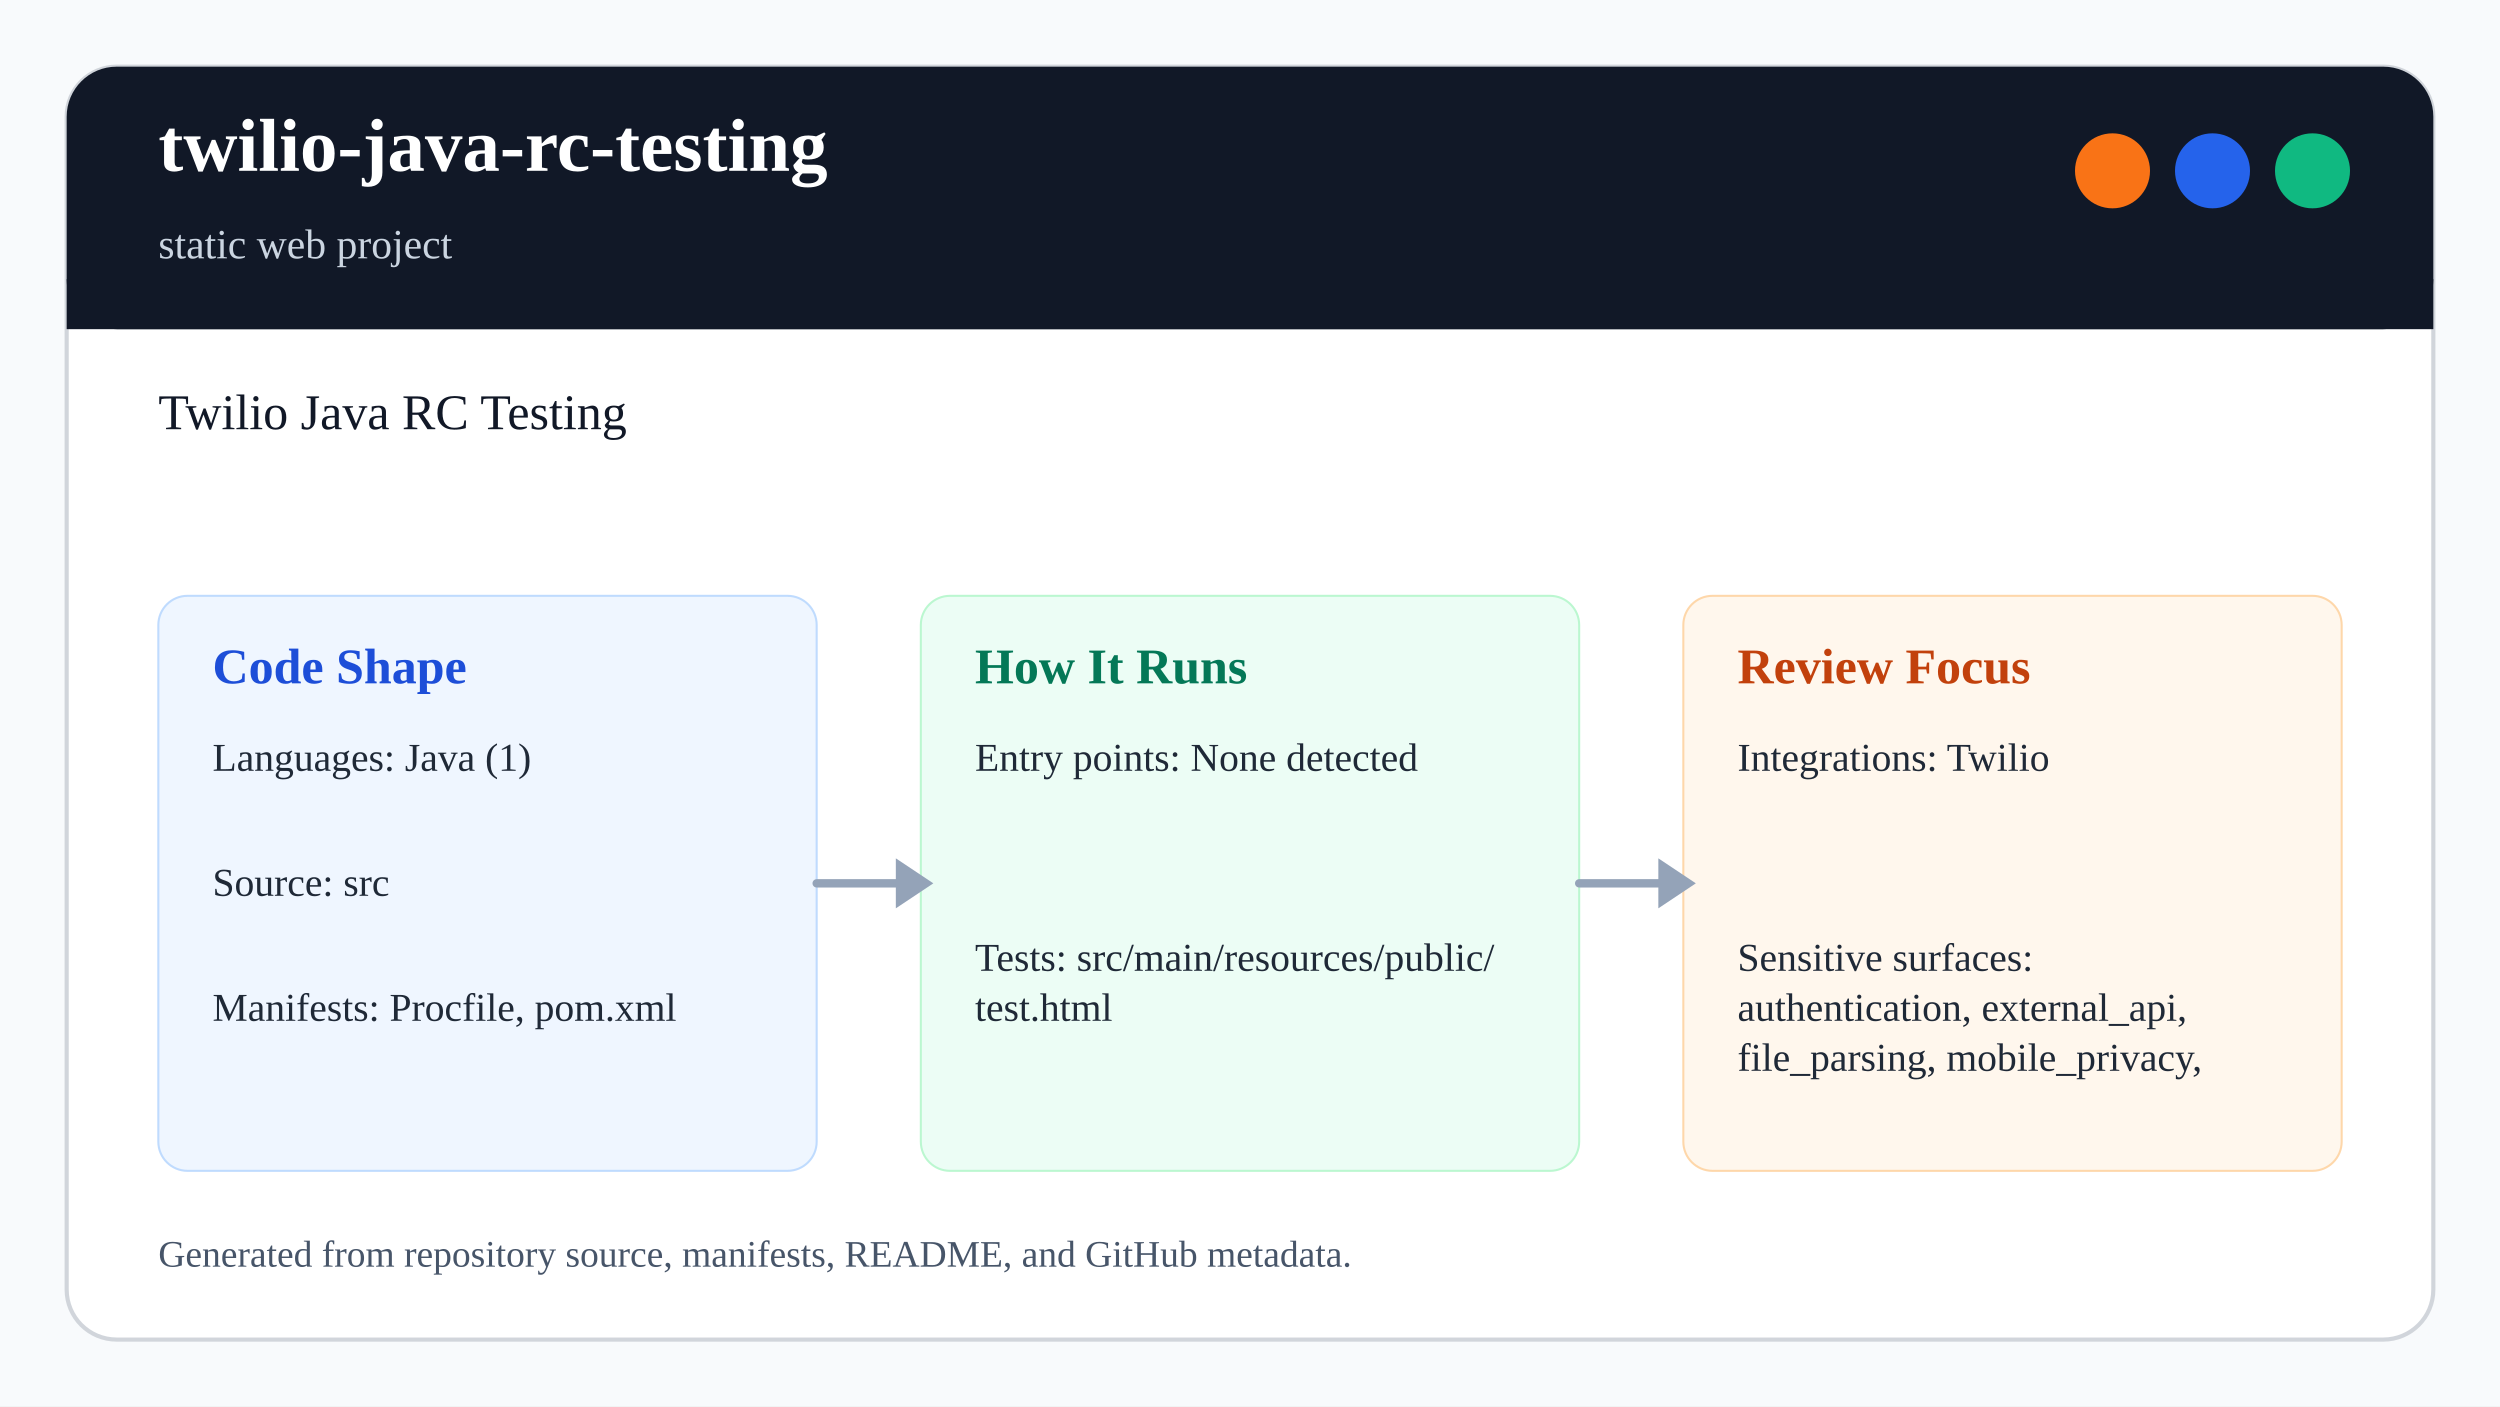
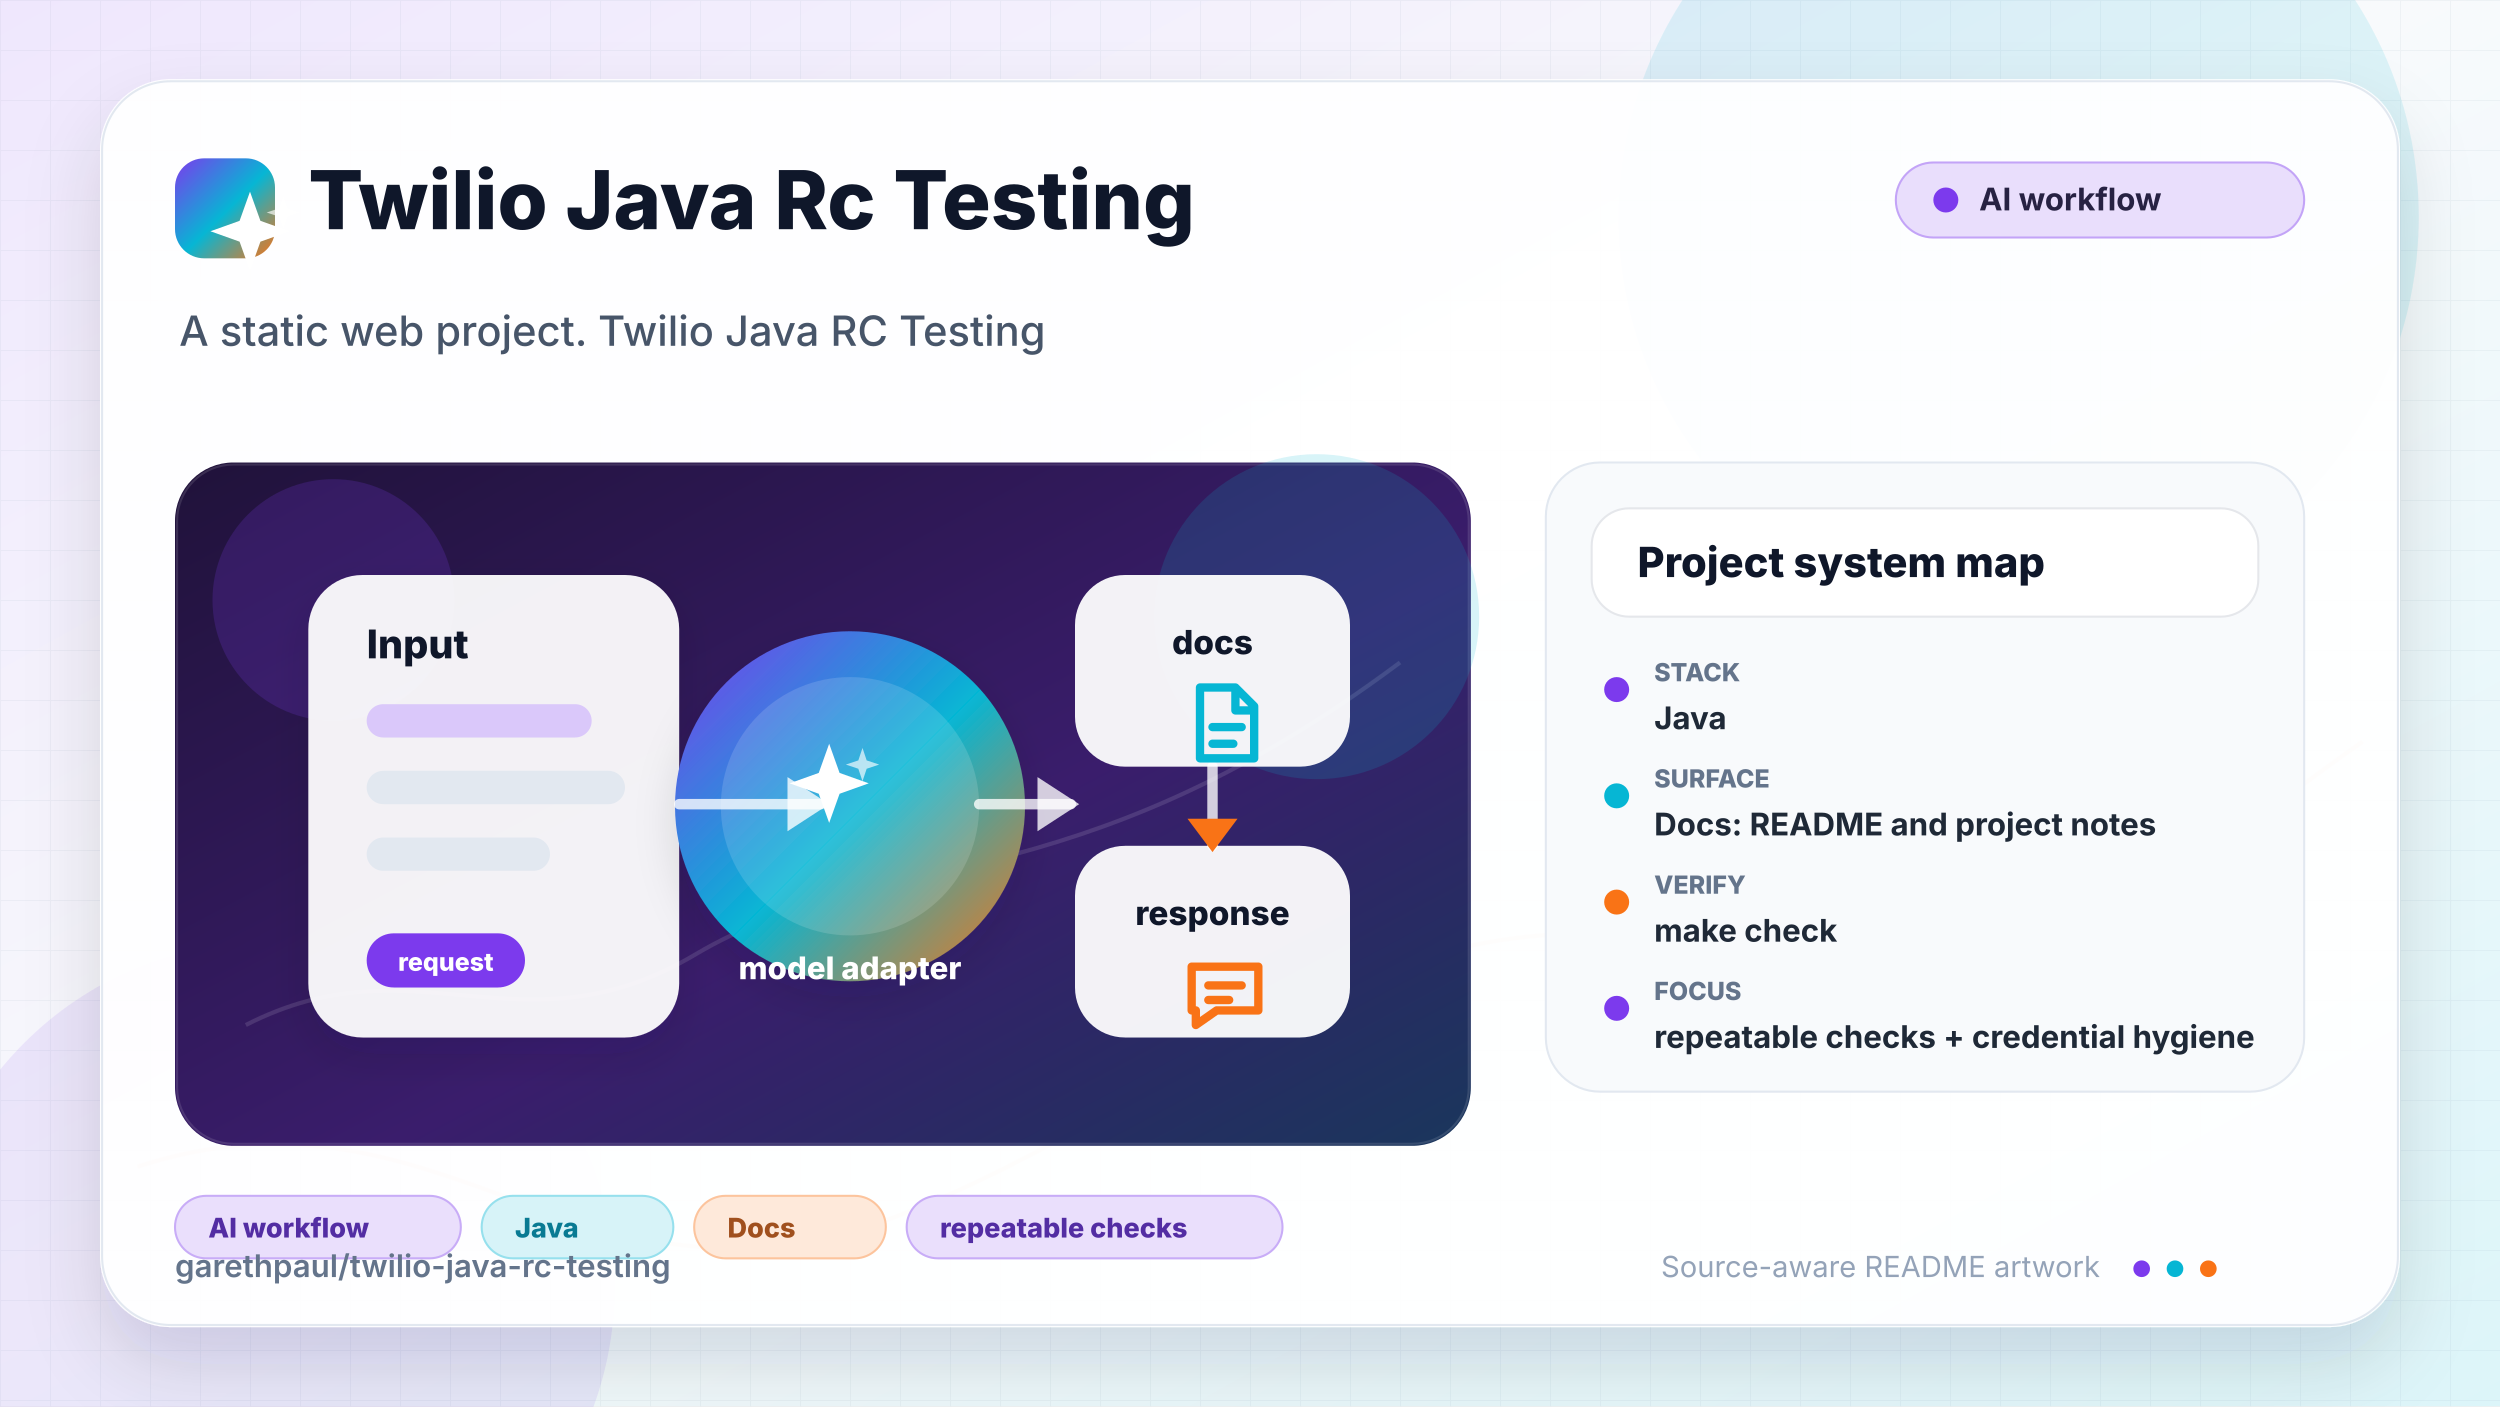
- <svg xmlns="http://www.w3.org/2000/svg" width="1200" height="675" viewBox="0 0 1200 675" role="img" aria-labelledby="title desc">
-   <rect width="1200" height="675" fill="#f8fafc" />
-   <rect x="32" y="32" width="1136" height="611" rx="24" fill="#ffffff" stroke="#d1d5db" stroke-width="2" />
-   <rect x="32" y="32" width="1136" height="126" rx="24" fill="#111827" />
-   <path d="M32 134h1136v24H32z" fill="#111827" />
-   <circle cx="1062" cy="82" r="18" fill="#2563eb" />
-   <circle cx="1110" cy="82" r="18" fill="#10b981" />
-   <circle cx="1014" cy="82" r="18" fill="#f97316" />
-   <text x="76" y="82" font-size="36" fill="#ffffff" font-weight="700">twilio-java-rc-testing</text>
-   <text x="76" y="124" font-size="20" fill="#cbd5e1">static web project</text>
-   <text x="76" y="206" font-size="24" fill="#111827">Twilio Java RC Testing</text>
-   <rect x="76" y="286" width="316" height="276" rx="14" fill="#eff6ff" stroke="#bfdbfe" />
-   <text x="102" y="328" font-size="24" font-weight="700" fill="#1d4ed8">Code Shape</text>
-   <text x="102" y="370" font-size="19" fill="#1f2937">Languages: Java (1)</text>
-   <text x="102" y="430" font-size="19" fill="#1f2937">Source: src</text>
-   <text x="102" y="490" font-size="19" fill="#1f2937">Manifests: Procfile, pom.xml</text>
-   <rect x="442" y="286" width="316" height="276" rx="14" fill="#ecfdf5" stroke="#bbf7d0" />
-   <text x="468" y="328" font-size="24" font-weight="700" fill="#047857">How It Runs</text>
-   <text x="468" y="370" font-size="19" fill="#1f2937">Entry points: None detected</text>
-   <text x="468" y="466" font-size="19" fill="#1f2937">Tests: src/main/resources/public/</text>
-   <text x="468" y="490" font-size="19" fill="#1f2937">test.html</text>
-   <rect x="808" y="286" width="316" height="276" rx="14" fill="#fff7ed" stroke="#fed7aa" />
-   <text x="834" y="328" font-size="24" font-weight="700" fill="#c2410c">Review Focus</text>
-   <text x="834" y="370" font-size="19" fill="#1f2937">Integrations: Twilio</text>
-   <text x="834" y="466" font-size="19" fill="#1f2937">Sensitive surfaces:</text>
-   <text x="834" y="490" font-size="19" fill="#1f2937">authentication, external_api,</text>
-   <text x="834" y="514" font-size="19" fill="#1f2937">file_parsing, mobile_privacy,</text>
-   <path d="M392 424h50" stroke="#94a3b8" stroke-width="4" stroke-linecap="round" />
-   <path d="M430 412l18 12-18 12z" fill="#94a3b8" />
-   <path d="M758 424h50" stroke="#94a3b8" stroke-width="4" stroke-linecap="round" />
-   <path d="M796 412l18 12-18 12z" fill="#94a3b8" />
-   <text x="76" y="608" font-size="18" fill="#475569">Generated from repository source, manifests, README, and GitHub metadata.</text>
+ <svg xmlns="http://www.w3.org/2000/svg" width="1200" height="675" viewBox="0 0 1200 675" role="img" aria-labelledby="p19yeh0b-title p19yeh0b-desc">
+   <defs>
+     <linearGradient id="p19yeh0b-bg" x1="0" y1="0" x2="1" y2="1">
+       <stop offset="0%" stop-color="#efe7fd" />
+       <stop offset="48%" stop-color="#f8fafc" />
+       <stop offset="100%" stop-color="#dcf5f9" />
+     </linearGradient>
+     <linearGradient id="p19yeh0b-stage" x1="0" y1="0" x2="1" y2="1">
+       <stop offset="0%" stop-color="#20123a" />
+       <stop offset="58%" stop-color="#3a1d6c" />
+       <stop offset="100%" stop-color="#1a365c" />
+     </linearGradient>
+     <linearGradient id="p19yeh0b-accent" x1="0" y1="0" x2="1" y2="1">
+       <stop offset="0%" stop-color="#7c3aed" />
+       <stop offset="52%" stop-color="#06b6d4" />
+       <stop offset="100%" stop-color="#f97316" />
+     </linearGradient>
+     <linearGradient id="p19yeh0b-soft" x1="0" y1="0" x2="1" y2="1">
+       <stop offset="0%" stop-color="#e0d0fb" />
+       <stop offset="100%" stop-color="#fee0cc" />
+     </linearGradient>
+     <filter id="p19yeh0b-shadow" x="-20%" y="-20%" width="140%" height="150%">
+       <feDropShadow dx="0" dy="18" stdDeviation="18" flood-color="#0f172a" flood-opacity="0.14" />
+     </filter>
+     <filter id="p19yeh0b-miniShadow" x="-20%" y="-20%" width="140%" height="150%">
+       <feDropShadow dx="0" dy="8" stdDeviation="10" flood-color="#0f172a" flood-opacity="0.12" />
+     </filter>
+     <pattern id="p19yeh0b-grid" width="24" height="24" patternUnits="userSpaceOnUse">
+       <path d="M24 0H0v24" fill="none" stroke="#94a3b8" stroke-opacity="0.16" stroke-width="1" />
+     </pattern>
+     <style>
+       .label { font: 700 13px ui-sans-serif, system-ui, -apple-system, BlinkMacSystemFont, "Segoe UI", sans-serif; letter-spacing: 0; text-transform: uppercase; }
+       .body { font-family: ui-sans-serif, system-ui, -apple-system, BlinkMacSystemFont, "Segoe UI", sans-serif; letter-spacing: 0; }
+     </style>
+   </defs>
+   <rect width="1200" height="675" fill="url(#p19yeh0b-bg)" />
+   <rect width="1200" height="675" fill="url(#p19yeh0b-grid)" opacity="0.65" />
+   <circle cx="129" cy="618" r="166" fill="#7c3aed" opacity="0.10" />
+   <circle cx="969" cy="104" r="192" fill="#06b6d4" opacity="0.12" />
+   <path d="M66 560 C214 512 278 642 430 584 C576 528 676 408 838 462 C966 504 1034 426 1134 356" fill="none" stroke="#f97316" stroke-width="2" stroke-opacity="0.18" />
+   <rect x="48" y="38" width="1104" height="599" rx="34" fill="#ffffff" opacity="0.94" filter="url(#p19yeh0b-shadow)" />
+   <rect x="49" y="39" width="1102" height="597" rx="33" fill="none" stroke="#e2e8f0" stroke-width="1" />
+   <g class="body">
+     <rect x="84" y="76" width="48" height="48" rx="14" fill="url(#p19yeh0b-accent)" />
+     <path d="M22 2l5 14 14 5-14 5-5 14-5-14-14-5 14-5z" transform="translate(98 90)" fill="#ffffff" />
+     <path d="M38 4l2 6 6 2-6 2-2 6-2-6-6-2 6-2z" transform="translate(98 90)" fill="#ffffff" opacity="0.65" />
+     <text x="148" y="110" fill="#0f172a" font-size="39" font-weight="800">Twilio Java Rc Testing</text>
+     <rect x="910" y="78" width="196" height="36" rx="18" fill="#e9defc" stroke="#c3a4f7" />
+     <circle cx="934" cy="96" r="6" fill="#7c3aed" />
+     <text x="950" y="101" fill="#272243" font-size="15" font-weight="700">AI workflow</text>
+     <text x="86" y="166" fill="#475569" font-size="20" font-weight="500">A static web project. Twilio Java RC Testing</text>
+   </g>
+   <g transform="translate(84 222)">
+     <rect x="0" y="0" width="622" height="328" rx="28" fill="url(#p19yeh0b-stage)" />
+     <rect x="1" y="1" width="620" height="326" rx="27" fill="none" stroke="#ffffff" stroke-opacity="0.12" />
+     <path d="M34 270 C116 228 166 286 250 236 C338 184 430 214 588 96" fill="none" stroke="#ffffff" stroke-opacity="0.12" stroke-width="2" />
+     <circle cx="76" cy="66" r="58" fill="#7c3aed" opacity="0.20" />
+     <circle cx="548" cy="74" r="78" fill="#06b6d4" opacity="0.16" />
+     <g class="body">
+       <rect x="64" y="54" width="178" height="222" rx="26" fill="#ffffff" opacity="0.94" filter="url(#p19yeh0b-miniShadow)" />
+       <text x="92" y="94" fill="#0f172a" font-size="19" font-weight="800">Input</text>
+       <rect x="92" y="116" width="108" height="16" rx="8" fill="#dac8fa" />
+       <rect x="92" y="148" width="124" height="16" rx="8" fill="#e2e8f0" />
+       <rect x="92" y="180" width="88" height="16" rx="8" fill="#e2e8f0" />
+       <rect x="92" y="226" width="76" height="26" rx="13" fill="#7c3aed" />
+       <text x="130" y="244" fill="#ffffff" font-size="12" font-weight="800" text-anchor="middle">request</text>
+       <circle cx="324" cy="165" r="84" fill="url(#p19yeh0b-accent)" filter="url(#p19yeh0b-miniShadow)" />
+       <circle cx="324" cy="165" r="62" fill="#ffffff" opacity="0.14" />
+       <path d="M22 2l5 14 14 5-14 5-5 14-5-14-14-5 14-5z" transform="translate(292 133)" fill="#ffffff" />
+       <path d="M38 4l2 6 6 2-6 2-2 6-2-6-6-2 6-2z" transform="translate(292 133)" fill="#ffffff" opacity="0.65" />
+       <text x="324" y="248" fill="#ffffff" font-size="15" font-weight="800" text-anchor="middle">model adapter</text>
+       <rect x="432" y="54" width="132" height="92" rx="24" fill="#ffffff" opacity="0.94" />
+       <rect x="432" y="184" width="132" height="92" rx="24" fill="#ffffff" opacity="0.94" />
+       <text x="498" y="92" fill="#0f172a" font-size="16" font-weight="800" text-anchor="middle">docs</text>
+       <text x="498" y="222" fill="#0f172a" font-size="16" font-weight="800" text-anchor="middle">response</text>
+       <path d="M242 164h68 M386 164h44 M498 146v38" stroke="#ffffff" stroke-width="5" stroke-linecap="round" opacity="0.78" />
+       <path d="M294 151l20 13-20 13 M414 151l20 13-20 13" fill="#ffffff" opacity="0.78" />
+       <path d="M486 171l12 16 12-16" fill="#f97316" />
+       <path d="M10 4h17l9 9v25H10z M27 4v11h9 M16 23h14 M16 31h10" transform="translate(482 104)" stroke="#06b6d4" stroke-width="4" stroke-linecap="round" stroke-linejoin="round" fill="none" />
+       <path d="M6 10h32v21H18L8 38v-7H6z" transform="translate(482 232)" stroke="#f97316" stroke-width="4" stroke-linecap="round" stroke-linejoin="round" fill="none" />
+       <path d="M14 19h16 M14 26h10" transform="translate(482 232)" stroke="#f97316" stroke-width="4" stroke-linecap="round" stroke-linejoin="round" fill="none" />
+     </g>
+   </g>
+   <g class="body" transform="translate(742 222)">
+     <rect x="0" y="0" width="364" height="302" rx="26" fill="#f8fafc" stroke="#e2e8f0" />
+     <rect x="22" y="22" width="320" height="52" rx="18" fill="#ffffff" stroke="#e5e7eb" />
+     <text x="44" y="55" fill="#0f172a" font-size="20" font-weight="800">Project system map</text>
+     <g transform="translate(24 94)">
+       <circle cx="10" cy="15" r="6" fill="#7c3aed" />
+       <text x="28" y="11" fill="#64748b" font-size="12" font-weight="800">STACK</text>
+       <text x="28" y="34" fill="#1f2937" font-size="15" font-weight="650">Java</text>
+     </g>
+     <g transform="translate(24 145)">
+       <circle cx="10" cy="15" r="6" fill="#06b6d4" />
+       <text x="28" y="11" fill="#64748b" font-size="12" font-weight="800">SURFACE</text>
+       <text x="28" y="34" fill="#1f2937" font-size="15" font-weight="650">Docs: README and project notes</text>
+     </g>
+     <g transform="translate(24 196)">
+       <circle cx="10" cy="15" r="6" fill="#f97316" />
+       <text x="28" y="11" fill="#64748b" font-size="12" font-weight="800">VERIFY</text>
+       <text x="28" y="34" fill="#1f2937" font-size="15" font-weight="650">make check</text>
+     </g>
+     <g transform="translate(24 247)">
+       <circle cx="10" cy="15" r="6" fill="#7c3aed" />
+       <text x="28" y="11" fill="#64748b" font-size="12" font-weight="800">FOCUS</text>
+       <text x="28" y="34" fill="#1f2937" font-size="15" font-weight="650">repeatable checks + credential hygiene</text>
+     </g>
+   </g>
+   <g class="body">
+     <rect x="84" y="574" width="137.2" height="30" rx="15" fill="#eadffc" stroke="#c8acf7" />
+     <text x="100" y="594" fill="#532da3" font-size="13" font-weight="800">AI workflow</text>
+     <rect x="231.2" y="574" width="92" height="30" rx="15" fill="#d7f3f8" stroke="#96e0ed" />
+     <text x="247.2" y="594" fill="#097a93" font-size="13" font-weight="800">Java</text>
+     <rect x="333.2" y="574" width="92" height="30" rx="15" fill="#fee9da" stroke="#fcc49d" />
+     <text x="349.2" y="594" fill="#a0501e" font-size="13" font-weight="800">Docs</text>
+     <rect x="435.2" y="574" width="180.4" height="30" rx="15" fill="#eadffc" stroke="#c8acf7" />
+     <text x="451.2" y="594" fill="#532da3" font-size="13" font-weight="800">repeatable checks</text>
+   </g>
+   <g class="body">
+     <text x="84" y="613" fill="#64748b" font-size="15" font-weight="600">garethpaul/twilio-java-rc-testing</text>
+     <text x="1008" y="613" fill="#94a3b8" font-size="14" text-anchor="end">Source-aware README artwork</text>
+     <circle cx="1028" cy="609" r="4" fill="#7c3aed" />
+     <circle cx="1044" cy="609" r="4" fill="#06b6d4" />
+     <circle cx="1060" cy="609" r="4" fill="#f97316" />
+   </g>
</svg>
